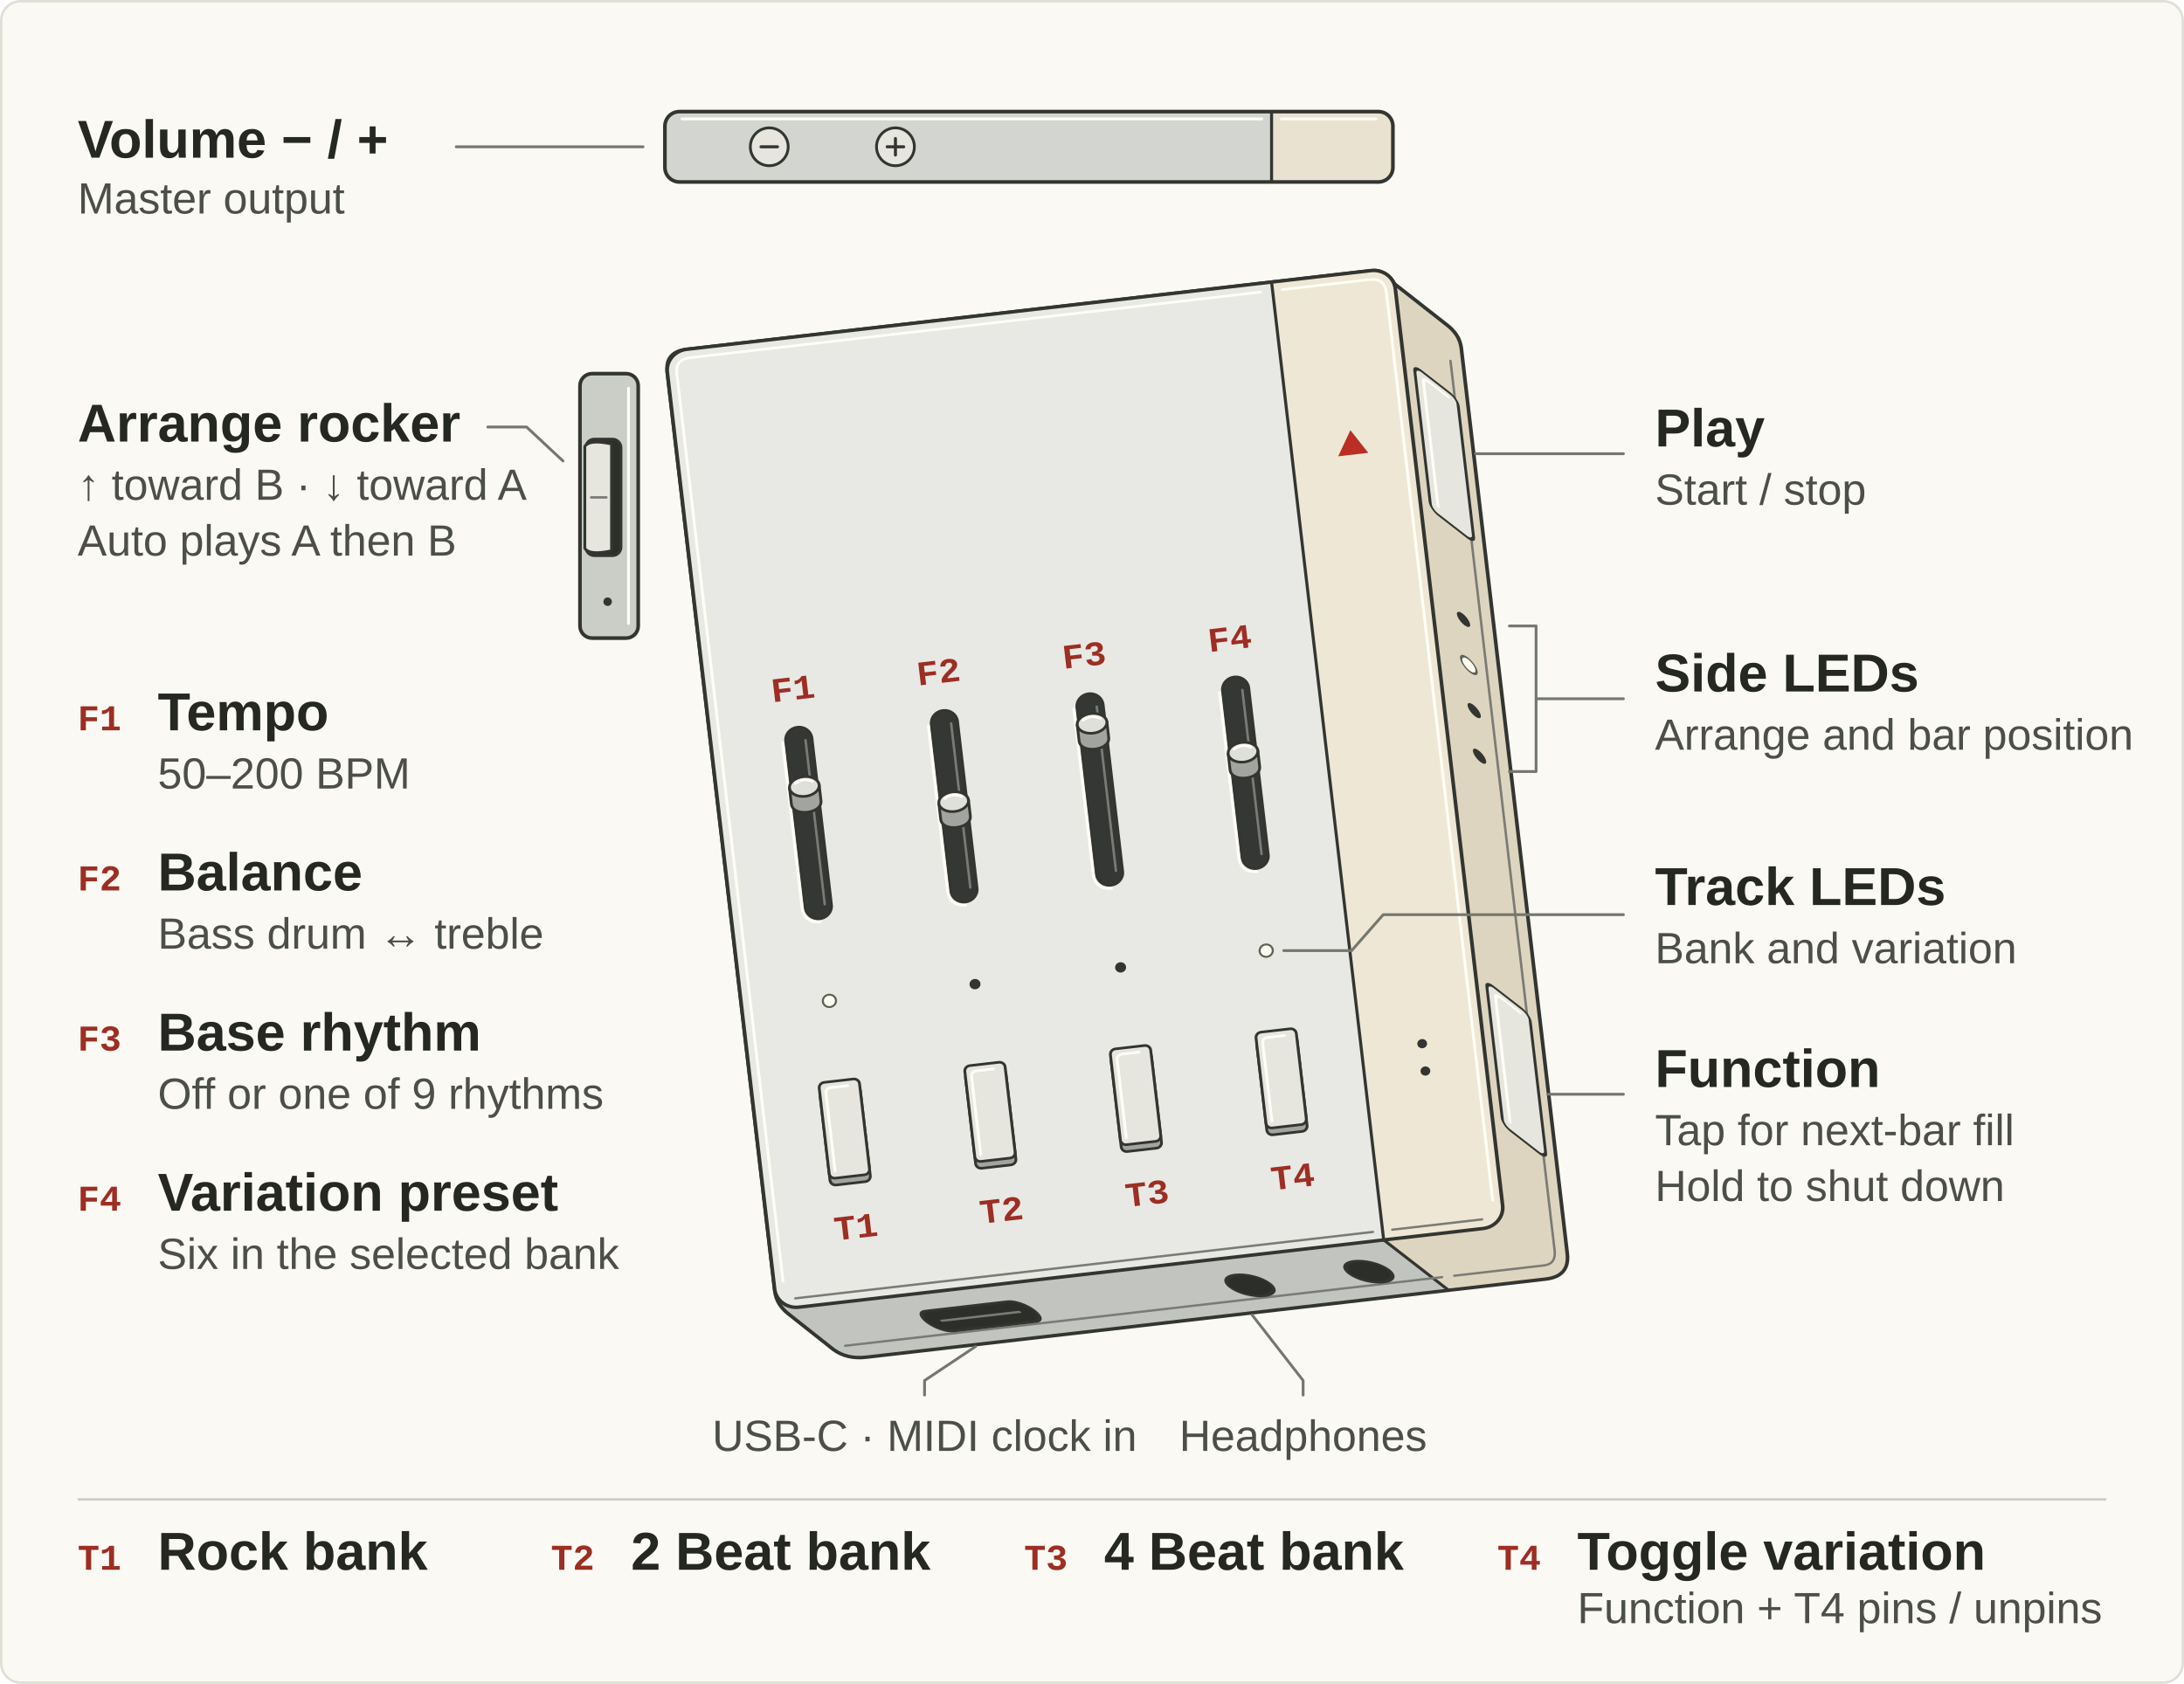
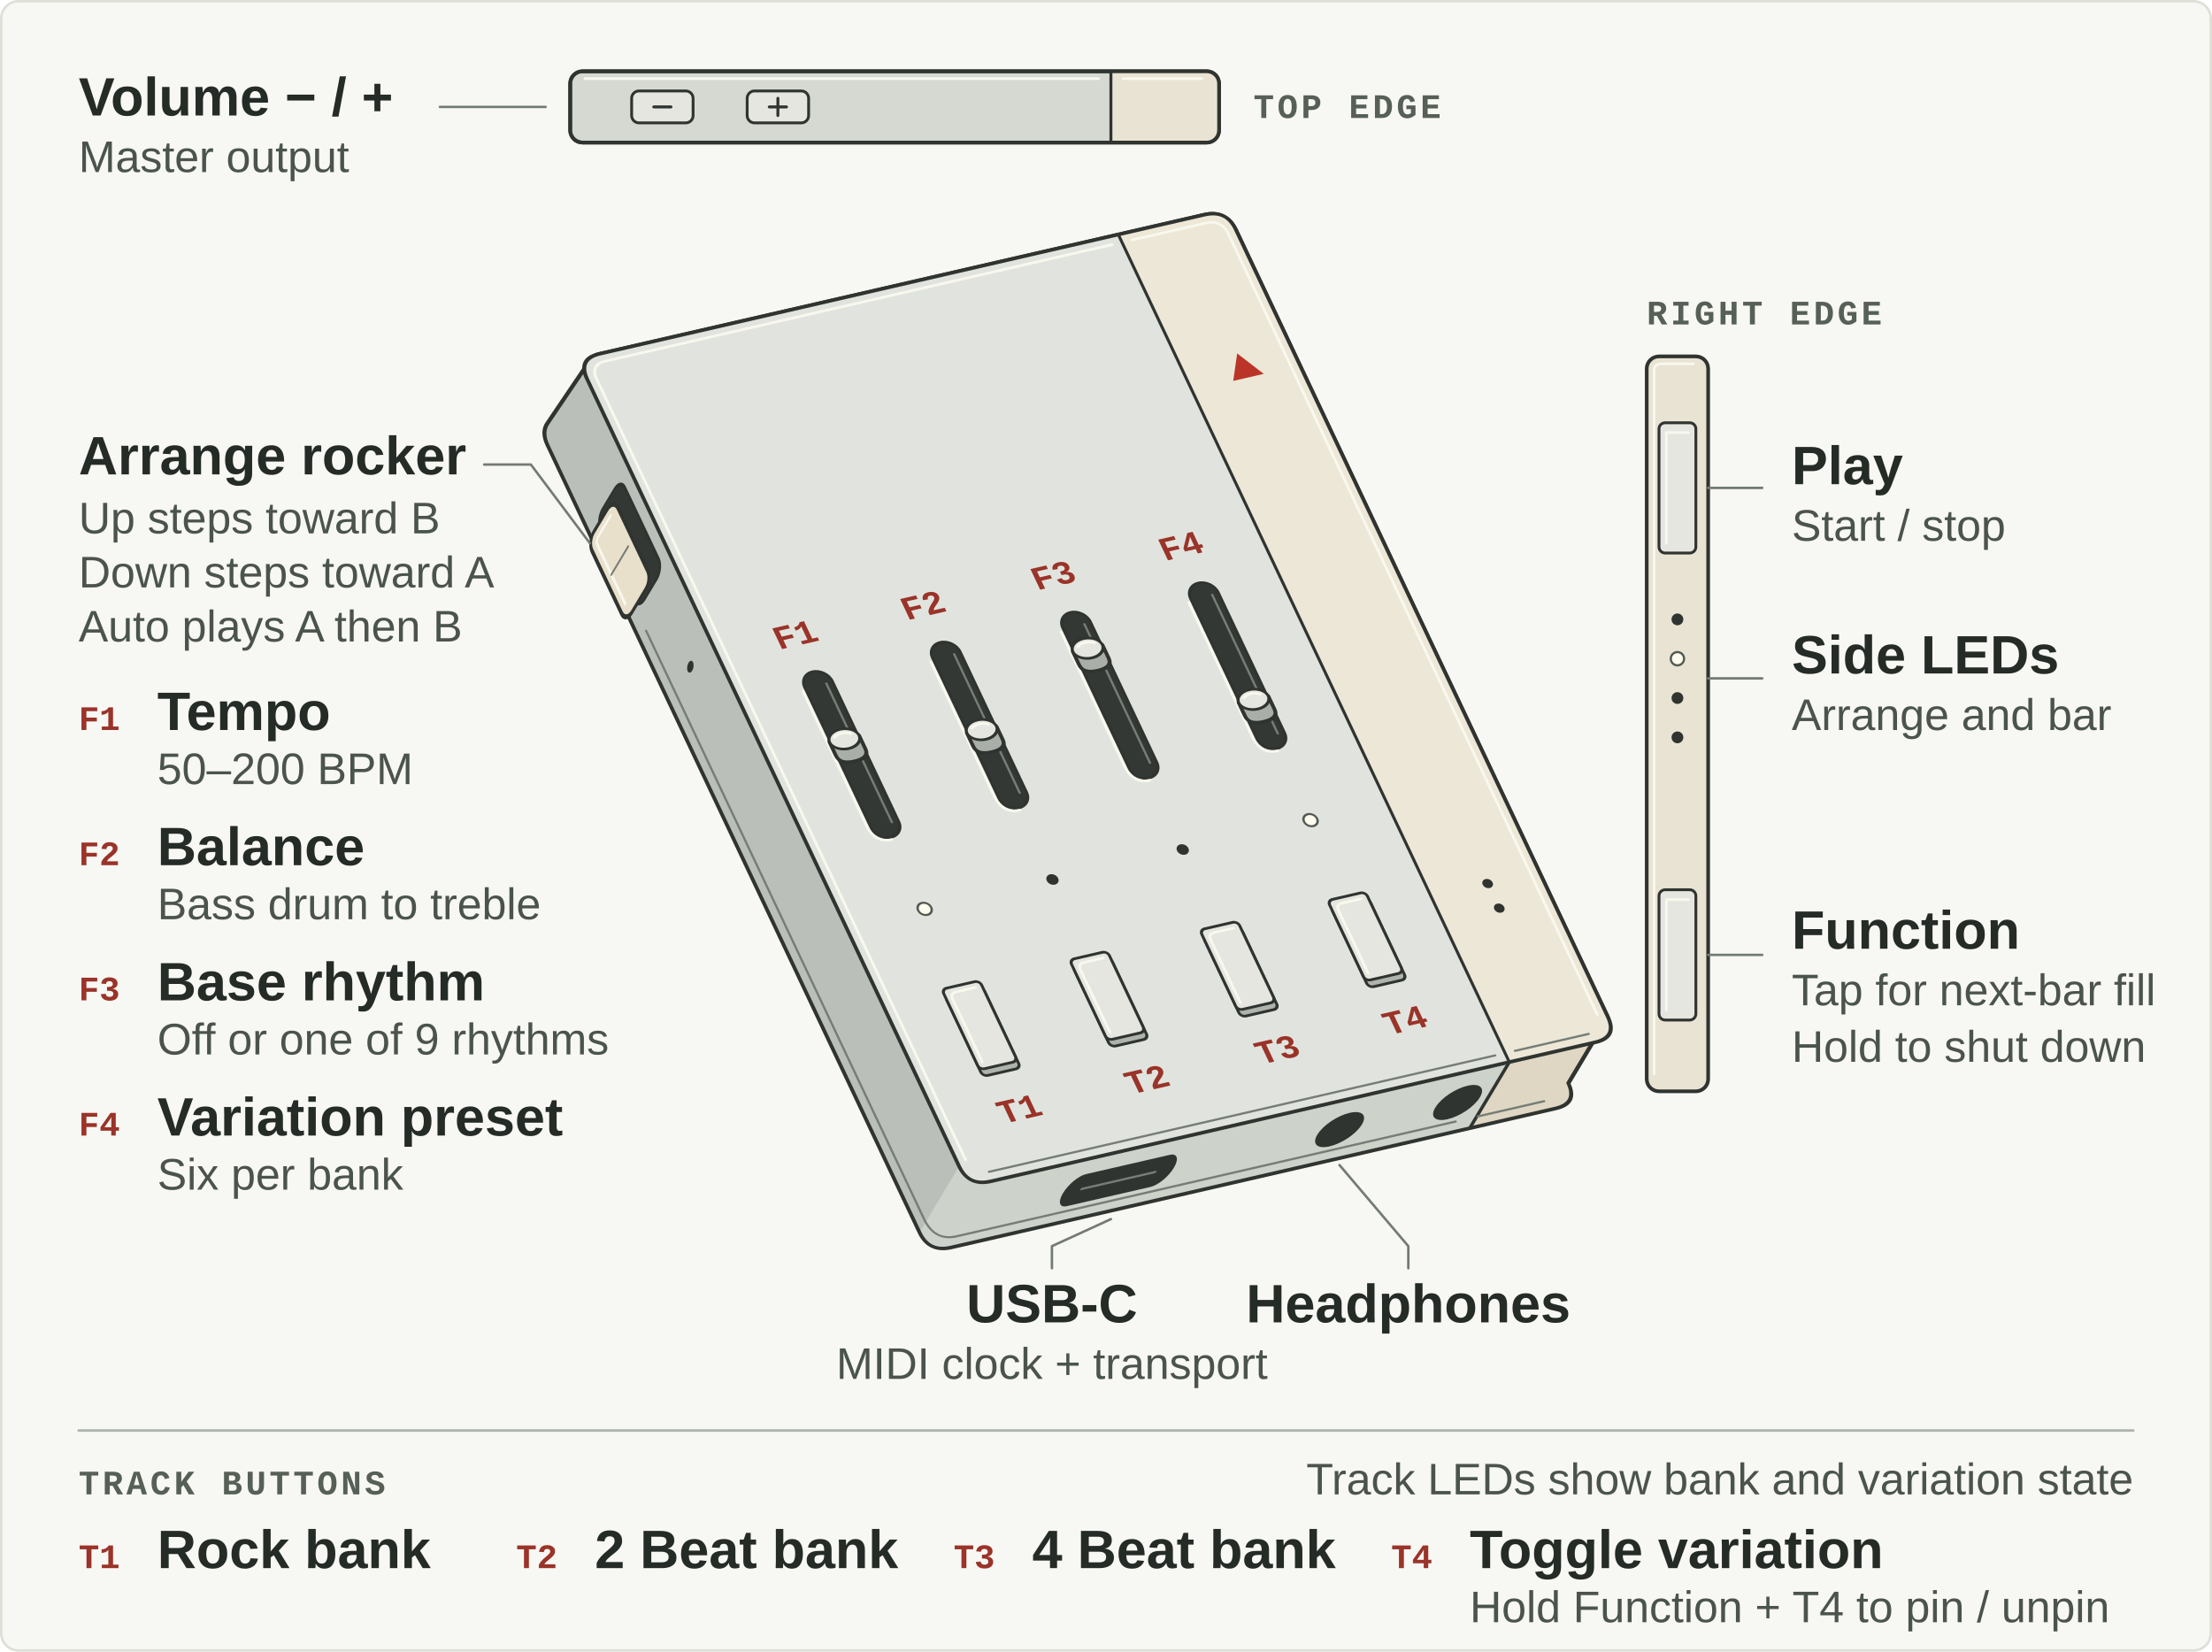
- <svg xmlns="http://www.w3.org/2000/svg" xmlns:xlink="http://www.w3.org/1999/xlink" width="900" height="694" viewBox="0 0 900 694" role="img" aria-labelledby="title description">
+ <svg xmlns="http://www.w3.org/2000/svg" xmlns:xlink="http://www.w3.org/1999/xlink" width="900" height="672" viewBox="0 0 900 672" role="img" aria-labelledby="title description">
  <style>
-     .case, .panel, .rail, .key, .pin-side, .pin-top, .port {
-       stroke: #333531;
+     .outline, .slot, .key, .port {
+       stroke: #303430;
      stroke-linecap: round;
      stroke-linejoin: round;
    }
-     .case, .panel { stroke-width: 1.5; }
-     .rail, .key, .pin-side, .pin-top, .port { stroke-width: 1.15; }
-     .rail { fill: #353735; }
-     .key { fill: #e6e6df; }
-     .pin-side { fill: #a2a49f; }
-     .pin-top { fill: #dfe0d9; }
-     .port { fill: #2c2e2a; }
-     .ink, .fine, .rim, .leader {
+     .outline { stroke-width: 1.5; }
+     .slot, .key, .port { stroke-width: 1.15; }
+     .slot { fill: #333834; }
+     .key { fill: #e5e6df; }
+     .key.shadow { fill: #aeb4ac; }
+     .port { fill: #303430; }
+     .ink, .edge, .highlight, .leader {
      fill: none;
      stroke-linecap: round;
      stroke-linejoin: round;
    }
-     .ink { stroke: #333531; stroke-width: 1.25; }
-     .fine { stroke: #797c75; stroke-width: 1; }
-     .rim { stroke: #fffdf5; stroke-width: 1.15; }
-     .leader { stroke: #74776e; stroke-width: 1.15; }
-     .mark { fill: #333531; }
-     .lit { fill: #fffdf1; stroke: #5e6158; stroke-width: .85; }
-     .accent { fill: #b92f24; }
-     .label, .hint { font-family: "Geist", Arial, sans-serif; }
-     .label { fill: #252722; font-size: 22px; font-weight: 600; }
-     .hint { fill: #4c4f47; font-size: 18px; }
-     .ref {
-       fill: #9d2e23;
-       font: 600 15px "IBM Plex Mono", "Courier New", monospace;
+     .ink { stroke: #303430; stroke-width: 1.2; }
+     .edge { stroke: #767d76; stroke-width: .9; }
+     .highlight { stroke: #f8f8ee; stroke-width: 1.1; }
+     .leader { stroke: #737b72; stroke-width: 1; }
+     .dark { fill: #303430; }
+     .lit { fill: #fffcf0; stroke: #535b53; stroke-width: .9; }
+     .accent { fill: #ba3528; }
+     .label, .hint { font-family: Geist, Arial, sans-serif; }
+     .label { fill: #252b26; font-size: 22px; font-weight: 600; }
+     .hint { fill: #4b544c; font-size: 18px; }
+     .id, .view {
+       font: 600 14px "IBM Plex Mono", "Courier New", monospace;
    }
+     .id { fill: #9a3329; }
+     .view { fill: #566056; letter-spacing: 1.3px; }
  </style>
  <defs>
-     <path id="case" d="M9 0h282q6 0 9 7l19 20q5 5 5 11v397q0 10-10 10H34                       q-8 0-13-5L5 423q-5-5-5-11V9q0-9 9-9Z" />
+     <path id="face" d="M9 0h246q9 0 9 9v352q0 9-9 9H9q-9 0-9-9V9q0-9 9-9Z" />
+     <clipPath id="face-clip">
+       <use xlink:href="#face" />
+     </clipPath>
+     <path id="case" d="M9 0h246q9 0 9 9v352l-26 23q0 9-9 9H-17                        q-9 0-9-9V32q0-6 4-9L4 2q2-2 5-2Z" />
    <clipPath id="case-clip">
      <use xlink:href="#case" />
    </clipPath>
-     <clipPath id="panel-clip">
-       <rect width="300" height="420" rx="9" />
-     </clipPath>
-     <clipPath id="top-clip">
-       <rect x="274" y="46" width="300" height="29" rx="6" />
-     </clipPath>
-     <g id="rail">
-       <rect class="rail" x="-5.4" y="169" width="10.8" height="84" rx="5.4" />
-       <path class="fine" d="M2.7 175v72" />
-       <path class="rim" d="M-6.7 175v72q0 7 6.7 7.4" />
+     <g id="fader">
+       <rect class="slot" x="-5.6" y="148" width="11.2" height="74" rx="5.6" />
+       <path class="edge" d="M3 154v62" />
+       <path class="highlight" d="M-6.9 155v60q0 8 6.9 8" />
    </g>
-     <g id="pin">
-       <path class="pin-side" d="M-6.1 0v7c0 5.7 12.2 5.7 12.2 0V0Z" />
-       <ellipse class="pin-top" rx="6.1" ry="4.3" />
-       <path class="rim" d="M-3.5-1.8q3.5-2.2 7 0" />
+     <g id="fader-pin">
+       <path class="outline" fill="#a9afa8" d="M-6 0v6q0 4 6 4t6-4V0Z" />
+       <ellipse class="key" rx="6" ry="4.3" />
+       <path class="highlight" d="M-3.4-1.5q3.4-2.1 6.8 0" />
    </g>
-     <g id="track">
-       <rect class="pin-side" x="-8.3" y="327" width="16.6" height="42" rx="2.3" />
-       <rect class="key" x="-8.3" y="324" width="16.6" height="42" rx="2.3" />
-       <path class="rim" d="M-5.8 363v-34q0-2.4 2.4-2.4h6.8" />
+     <g id="track-key">
+       <rect class="key shadow" x="-7.7" y="291" width="15.4" height="36" rx="2" />
+       <rect class="key" x="-7.7" y="288" width="15.4" height="36" rx="2" />
+       <path class="highlight" d="M-5.4 321v-28q0-2.6 2.6-2.6H5" />
    </g>
  </defs>
-   <rect x=".5" y=".5" width="899" height="693" rx="8" fill="#faf9f4" stroke="#dfdfd6" />
+   <rect x=".5" y=".5" width="899" height="671" rx="7" fill="#f7f7f3" stroke="#dedfd7" />
  <g>
-     <rect x="274" y="46" width="300" height="29" rx="6" fill="#d3d5d0" />
-     <path d="M524 46h50v29h-50Z" fill="#e9e2d0" clip-path="url(#top-clip)" />
-     <rect class="case" x="274" y="46" width="300" height="29" rx="6" fill="none" />
-     <path class="ink" d="M524 46v29" />
-     <path class="rim" d="M281 49h239m8 0h39" />
-     <circle class="key" cx="317" cy="60.5" r="7.8" />
-     <circle class="key" cx="369" cy="60.5" r="7.8" />
-     <path class="ink" d="M313.6 60.5h6.8m45.2 0h6.8m-3.4-3.4v6.8" />
+     <rect class="outline" x="232" y="29" width="264" height="29" rx="5" fill="#d5d9d2" />
+     <path d="M452 29h39q5 0 5 5v19q0 5-5 5h-39Z" fill="#e9e3d3" />
+     <rect class="outline" x="232" y="29" width="264" height="29" rx="5" fill="none" />
+     <path class="ink" d="M452 29v29" />
+     <path class="highlight" d="M238 32h209m10 0h32" />
+     <rect class="key" x="257" y="37" width="25" height="13" rx="3" />
+     <rect class="key" x="304" y="37" width="25" height="13" rx="3" />
+     <path class="ink" d="M266 43.5h7m40 0h7m-3.5-3.5v7" />
+     <text class="view" x="510" y="48">TOP EDGE</text>
+   </g>
+   <g transform="matrix(1 -.23 .43 .91 235 146)">
+     <use xlink:href="#case" fill="#bac0b9" />
+     <path d="M0 361q0 9 9 9h255v23H-26v-9Z" fill="#cdd2ca" clip-path="url(#case-clip)" />
+     <path d="M220 370h44v23h-70Z" fill="#dfd7c3" clip-path="url(#case-clip)" />
+     <path class="ink" d="M220 370l-26 23" />
+     <path class="edge" d="M-22 116v263q0 10 9 10h203m9 0h27" />
+     <use xlink:href="#case" class="outline" fill="none" />
+     <g transform="matrix(1 -.8846 0 1 0 0)">
+       <rect class="slot" x="-21" y="48" width="16" height="40" rx="4" />
+       <rect class="outline" x="-28" y="50" width="17" height="36" rx="4" fill="#e8e0cb" />
+       <path class="highlight" d="M-25 81V55q0-2 2-2h8" />
+       <path class="edge" d="M-25 68h11" />
+       <circle class="dark" cx="-12" cy="124" r="1.75" />
+     </g>
+     <g transform="matrix(1 0 -1.1304 1 0 370)">
+       <rect class="port" x="47" y="6.5" width="44" height="10" rx="5" />
+       <path class="edge" d="M54 11.5h30" />
+       <ellipse class="port" cx="159" cy="11.5" rx="8.5" ry="5.25" />
+       <ellipse class="port" cx="207" cy="11.5" rx="8.5" ry="5.25" />
+     </g>
+     <use xlink:href="#face" fill="#e1e4de" />
+     <path d="M220 0h44v370h-44Z" fill="#ede7d7" clip-path="url(#face-clip)" />
+     <use xlink:href="#face" class="outline" fill="none" />
+     <path class="ink" d="M220 0v370" />
+     <path class="highlight" d="M3.5 359V10q0-6.5 6.5-6.5h206m8 0h30q6.5 0 6.5 6.5v349" />
+     <path class="edge" d="M10 366h206m8 0h30" />
+     <path class="accent" d="M243 59l6.2 10.7h-12.4Z" />
+     <circle class="dark" cx="243" cy="296" r="2" />
+     <circle class="dark" cx="243" cy="307" r="2" />
+     <use xlink:href="#fader" x="32" />
+     <use xlink:href="#fader" x="84" />
+     <use xlink:href="#fader" x="137" />
+     <use xlink:href="#fader" x="189" />
+     <use xlink:href="#fader-pin" x="32" y="178" />
+     <use xlink:href="#fader-pin" x="84" y="187" />
+     <use xlink:href="#fader-pin" x="137" y="164" />
+     <use xlink:href="#fader-pin" x="189" y="200" />
+     <circle class="lit" cx="32" cy="254" r="2.65" />
+     <circle class="dark" cx="84" cy="254" r="2.3" />
+     <circle class="dark" cx="137" cy="254" r="2.3" />
+     <circle class="lit" cx="189" cy="254" r="2.65" />
+     <use xlink:href="#track-key" x="32" />
+     <use xlink:href="#track-key" x="84" />
+     <use xlink:href="#track-key" x="137" />
+     <use xlink:href="#track-key" x="189" />
+     <g class="id" text-anchor="middle">
+       <text x="32" y="136">F1</text>
+       <text x="84" y="136">F2</text>
+       <text x="137" y="136">F3</text>
+       <text x="189" y="136">F4</text>
+       <text x="32" y="348">T1</text>
+       <text x="84" y="348">T2</text>
+       <text x="137" y="348">T3</text>
+       <text x="189" y="348">T4</text>
+     </g>
  </g>
  <g>
-     <rect class="case" x="239" y="154" width="24" height="109" rx="5" fill="#cbcdc7" />
-     <path class="rim" d="M259 160v97" />
-     <rect class="port" x="241.4" y="181" width="14.5" height="48" rx="3.5" />
-     <path class="key" d="M241 184q2-3 11-1v44q-9 2-11-1Z" />
-     <path class="fine" d="M243.6 205h6.3" />
-     <circle class="mark" cx="250.4" cy="248" r="1.75" />
+     <text class="view" x="670" y="132">RIGHT EDGE</text>
+     <rect class="outline" x="670" y="145" width="25" height="299" rx="5" fill="#e9e3d3" />
+     <path class="highlight" d="M673 437V151q0-3 3-3h13" />
+     <rect class="key" x="675" y="172" width="15" height="53" rx="2.5" />
+     <rect class="key" x="675" y="362" width="15" height="53" rx="2.5" />
+     <path class="highlight" d="M678 221v-45h9m-9 235v-45h9" />
+     <circle class="dark" cx="682.5" cy="252" r="2.4" />
+     <circle class="lit" cx="682.5" cy="268" r="2.7" />
+     <circle class="dark" cx="682.5" cy="284" r="2.4" />
+     <circle class="dark" cx="682.5" cy="300" r="2.4" />
  </g>
-   <g transform="matrix(1 -.115 .11 .94 274 145)">
-     <use xlink:href="#case" fill="#c1c4bf" />
-     <path d="M250 0h74v446h-50l-24-26Z" fill="#ded5c0" clip-path="url(#case-clip)" />
-     <use xlink:href="#case" class="case" fill="none" />
-     <path class="ink" d="M250 420l24 25" />
-     <path class="fine" d="M26 439h246m5 0h37q5 0 5-6V43" />
-     <g transform="matrix(1 1.041667 0 1 300 0)">
-       <rect class="key" x="4" y="39" width="16" height="63" rx="2.7" />
-       <path class="rim" d="M7 98V44q0-2.5 2.5-2.5h6.8" />
-       <circle class="mark" cx="12" cy="143" r="2.45" />
-       <circle class="lit" cx="12" cy="163" r="2.85" />
-       <circle class="mark" cx="12" cy="183" r="2.45" />
-       <circle class="mark" cx="12" cy="203" r="2.45" />
-       <rect class="key" x="4" y="309" width="16" height="63" rx="2.7" />
-       <path class="rim" d="M7 368v-54q0-2.5 2.5-2.5h6.8" />
-     </g>
-     <g transform="matrix(1 0 .96 1 0 420)">
-       <rect class="port" x="48" y="8" width="44" height="10" rx="5" />
-       <path class="fine" d="M54 13h32" />
-       <ellipse class="port" cx="181" cy="13" rx="8" ry="5.2" />
-       <ellipse class="port" cx="230" cy="13" rx="8" ry="5.2" />
-     </g>
-     <rect width="300" height="420" rx="9" fill="#e8e9e4" />
-     <path d="M250 0h50v420h-50Z" fill="#eee7d5" clip-path="url(#panel-clip)" />
-     <rect class="panel" width="300" height="420" rx="9" fill="none" />
-     <path class="ink" d="M250 0v420" />
-     <path class="rim" d="M3.8 408V10q0-6.2 6.2-6.2h235m9 0h35.8q6.4 0 6.4 6.4v398" />
-     <path class="fine" d="M8 416h238m8 0h37" />
-     <path class="accent" d="M275 68l6.2 10.7h-12.4Z" />
-     <circle class="mark" cx="275" cy="337" r="2" />
-     <circle class="mark" cx="275" cy="349" r="2" />
-     <use xlink:href="#rail" x="36" />
-     <use xlink:href="#rail" x="96" />
-     <use xlink:href="#rail" x="156" />
-     <use xlink:href="#rail" x="216" />
-     <use xlink:href="#pin" x="36" y="195" />
-     <use xlink:href="#pin" x="96" y="209" />
-     <use xlink:href="#pin" x="156" y="182" />
-     <use xlink:href="#pin" x="216" y="202" />
-     <circle class="lit" cx="36" cy="289" r="2.7" />
-     <circle class="mark" cx="96" cy="289" r="2.25" />
-     <circle class="mark" cx="156" cy="289" r="2.25" />
-     <circle class="lit" cx="216" cy="289" r="2.7" />
-     <use xlink:href="#track" x="36" />
-     <use xlink:href="#track" x="96" />
-     <use xlink:href="#track" x="156" />
-     <use xlink:href="#track" x="216" />
-     <g class="ref" text-anchor="middle">
-       <text x="36" y="157">F1</text>
-       <text x="96" y="157">F2</text>
-       <text x="156" y="157">F3</text>
-       <text x="216" y="157">F4</text>
-       <text x="36" y="393">T1</text>
-       <text x="96" y="393">T2</text>
-       <text x="156" y="393">T3</text>
-       <text x="216" y="393">T4</text>
-     </g>
+   <path class="leader" d="M179 43.5h43 M197 189h19l24 32                          M695 198.5h22 M695 276h22 M695 388.5h22" />
+   <text class="label" x="32" y="47">Volume − / +</text>
+   <text class="hint" x="32" y="70">Master output</text>
+   <text class="label" x="32" y="193">Arrange rocker</text>
+   <text class="hint" x="32" y="217">Up steps toward B</text>
+   <text class="hint" x="32" y="239">Down steps toward A</text>
+   <text class="hint" x="32" y="261">Auto plays A then B</text>
+   <g>
+     <text class="id" x="32" y="297">F1</text>
+     <text class="label" x="64" y="297">Tempo</text>
+     <text class="hint" x="64" y="319">50–200 BPM</text>
+     <text class="id" x="32" y="352">F2</text>
+     <text class="label" x="64" y="352">Balance</text>
+     <text class="hint" x="64" y="374">Bass drum to treble</text>
+     <text class="id" x="32" y="407">F3</text>
+     <text class="label" x="64" y="407">Base rhythm</text>
+     <text class="hint" x="64" y="429">Off or one of 9 rhythms</text>
+     <text class="id" x="32" y="462">F4</text>
+     <text class="label" x="64" y="462">Variation preset</text>
+     <text class="hint" x="64" y="484">Six per bank</text>
  </g>
-   <path class="leader" d="M188 60.5h77 M201 176h16l15 14" />
-   <text class="label" x="32" y="65">Volume − / +</text>
-   <text class="hint" x="32" y="88">Master output</text>
-   <text class="label" x="32" y="182">Arrange rocker</text>
-   <text class="hint" x="32" y="206">↑ toward B · ↓ toward A</text>
-   <text class="hint" x="32" y="229">Auto plays A then B</text>
+   <text class="label" x="729" y="197">Play</text>
+   <text class="hint" x="729" y="220">Start / stop</text>
+   <text class="label" x="729" y="274">Side LEDs</text>
+   <text class="hint" x="729" y="297">Arrange and bar</text>
+   <text class="label" x="729" y="386">Function</text>
+   <text class="hint" x="729" y="409">Tap for next-bar fill</text>
+   <text class="hint" x="729" y="432">Hold to shut down</text>
+   <path class="leader" d="M452 496l-24 11v9 M545 474l28 33v9" />
+   <g text-anchor="middle">
+     <text class="label" x="428" y="538">USB-C</text>
+     <text class="hint" x="428" y="561">MIDI clock + transport</text>
+     <text class="label" x="573" y="538">Headphones</text>
+   </g>
+   <path class="leader" opacity=".55" d="M32 582h836" />
+   <text class="view" x="32" y="608">TRACK BUTTONS</text>
+   <text class="hint" x="868" y="608" text-anchor="end">Track LEDs show bank and variation state</text>
  <g>
-     <text class="ref" x="32" y="301">F1</text>
-     <text class="label" x="65" y="301">Tempo</text>
-     <text class="hint" x="65" y="325">50–200 BPM</text>
-     <text class="ref" x="32" y="367">F2</text>
-     <text class="label" x="65" y="367">Balance</text>
-     <text class="hint" x="65" y="391">Bass drum ↔ treble</text>
-     <text class="ref" x="32" y="433">F3</text>
-     <text class="label" x="65" y="433">Base rhythm</text>
-     <text class="hint" x="65" y="457">Off or one of 9 rhythms</text>
-     <text class="ref" x="32" y="499">F4</text>
-     <text class="label" x="65" y="499">Variation preset</text>
-     <text class="hint" x="65" y="523">Six in the selected bank</text>
-   </g>
-   <path class="leader" d="M608 187h61m-47 71h11v60h-11m11-30h36                          M529 391.8h28l13-14.8h99" />
-   <path class="leader" d="M638 451h31" />
-   <text class="label" x="682" y="184">Play</text>
-   <text class="hint" x="682" y="208">Start / stop</text>
-   <text class="label" x="682" y="285">Side LEDs</text>
-   <text class="hint" x="682" y="309">Arrange and bar position</text>
-   <text class="label" x="682" y="373">Track LEDs</text>
-   <text class="hint" x="682" y="397">Bank and variation</text>
-   <text class="label" x="682" y="448">Function</text>
-   <text class="hint" x="682" y="472">Tap for next-bar fill</text>
-   <text class="hint" x="682" y="495">Hold to shut down</text>
-   <path class="leader" d="M402 555l-21 14v6m135-33 21 27v6" />
-   <g class="hint" text-anchor="middle">
-     <text x="381" y="598">USB-C · MIDI clock in</text>
-     <text x="537" y="598">Headphones</text>
-   </g>
-   <path d="M32 618h836" fill="none" stroke="#cfcec3" />
-   <g>
-     <text class="ref" x="32" y="647">T1</text>
-     <text class="label" x="65" y="647">Rock bank</text>
-     <text class="ref" x="227" y="647">T2</text>
-     <text class="label" x="260" y="647">2 Beat bank</text>
-     <text class="ref" x="422" y="647">T3</text>
-     <text class="label" x="455" y="647">4 Beat bank</text>
-     <text class="ref" x="617" y="647">T4</text>
-     <text class="label" x="650" y="647">Toggle variation</text>
-     <text class="hint" x="650" y="669">Function + T4 pins / unpins</text>
+     <text class="id" x="32" y="638">T1</text>
+     <text class="label" x="64" y="638">Rock bank</text>
+     <text class="id" x="210" y="638">T2</text>
+     <text class="label" x="242" y="638">2 Beat bank</text>
+     <text class="id" x="388" y="638">T3</text>
+     <text class="label" x="420" y="638">4 Beat bank</text>
+     <text class="id" x="566" y="638">T4</text>
+     <text class="label" x="598" y="638">Toggle variation</text>
+     <text class="hint" x="598" y="660">Hold Function + T4 to pin / unpin</text>
  </g>
</svg>
